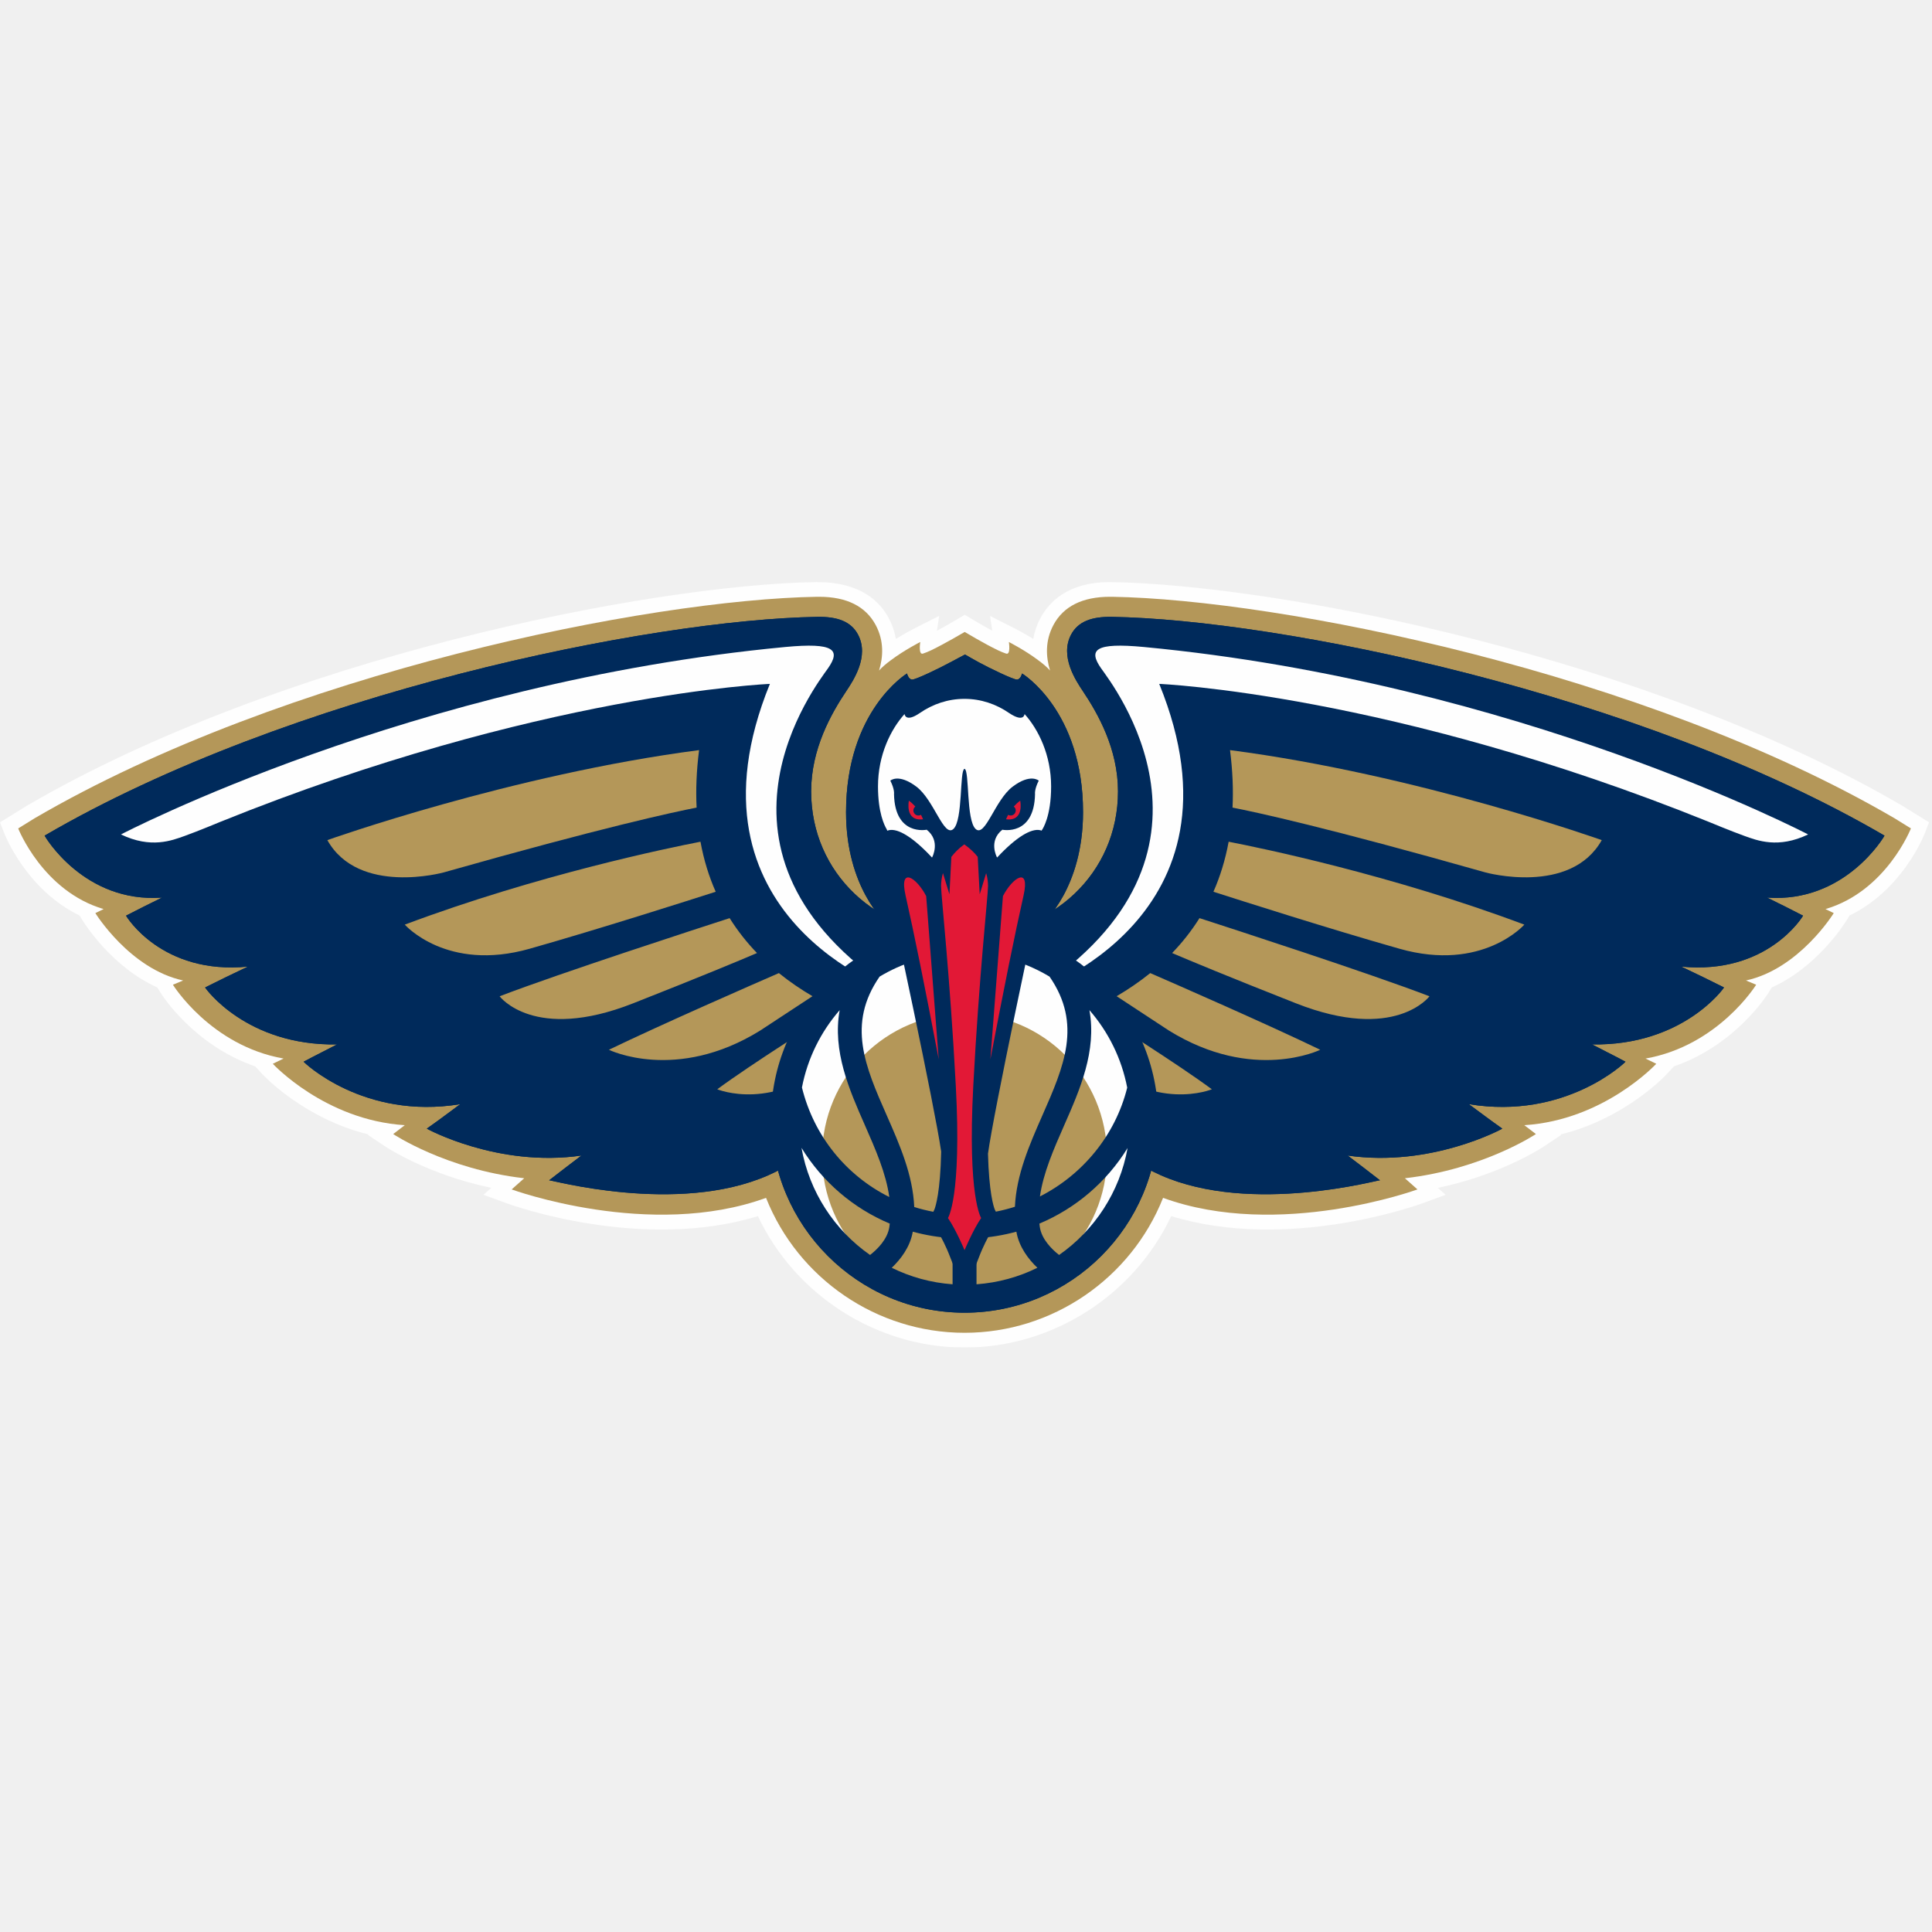
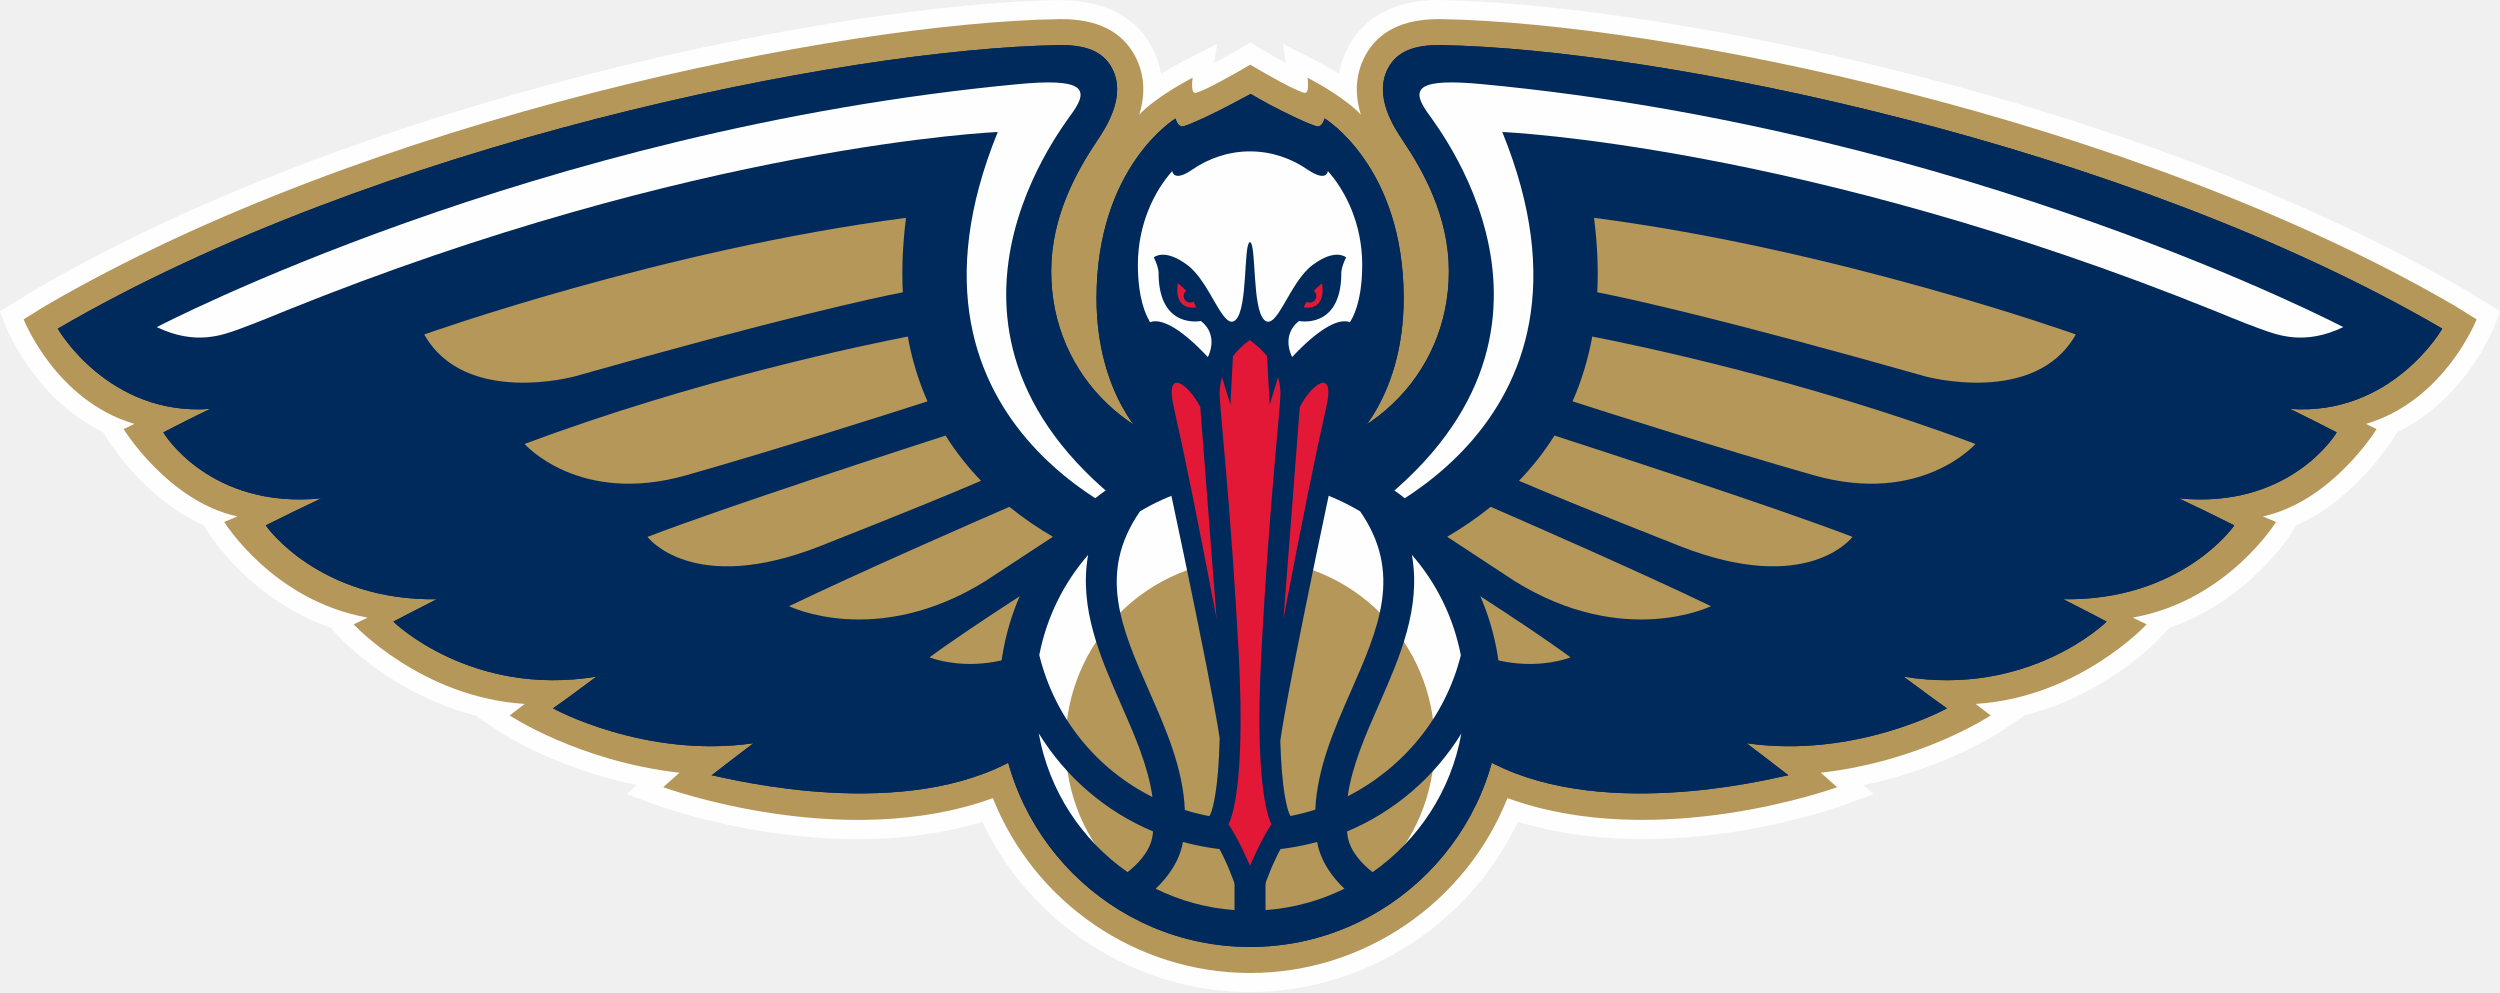
- <svg xmlns="http://www.w3.org/2000/svg" xmlns:xlink="http://www.w3.org/1999/xlink" width="500" height="500" viewBox="0 0 500 500">
+ <svg xmlns="http://www.w3.org/2000/svg" id="Ebene_1" version="1.1" viewBox="0 0 499.24 198.11">
  <defs>
-     <path id="a" d="M.003 198.373h499.243V.261H.003z" />
+     <style>
+       .st0 {
+         fill: none;
+       }
+ 
+       .st1 {
+         mask: url(#mask);
+       }
+ 
+       .st2 {
+         fill: #fff;
+         fill-rule: evenodd;
+       }
+ 
+       .st3 {
+         fill: #e21836;
+       }
+ 
+       .st4 {
+         fill: #002a5b;
+       }
+ 
+       .st5 {
+         fill: #fefefe;
+       }
+ 
+       .st6 {
+         fill: #b49759;
+       }
+     </style>
+     <mask id="mask" x="0" y="0" width="499.24" height="198.11" maskUnits="userSpaceOnUse">
+       <g id="b">
+         <path id="a" class="st2" d="M0,198.11h499.24V0H0v198.11Z" />
+       </g>
+     </mask>
  </defs>
-   <g fill="none" fill-rule="evenodd">
-     <g transform="translate(0 150.3687)">
-       <mask id="b" fill="#fff">
-         <use xlink:href="#a" />
-       </mask>
-       <path d="M492.242 58.117C426.76 19.908 331.594 1.009 287.262.261c-10.754 0-15.723 5.074-18.009 9.346-.914 1.724-1.532 3.525-1.852 5.387-2.446-1.534-4.458-2.548-4.58-2.617l-6.6-3.334.579 3.822c-2.652-1.442-5.152-2.937-5.175-2.953l-1.943-1.175-1.951 1.16s-2.584 1.526-5.266 2.976l.594-3.853-6.615 3.357c-.13.069-2.142 1.083-4.588 2.617-.32-1.862-.945-3.67-1.859-5.394C227.725 5.335 222.756.261 211.362.261c-43.708.748-138.866 19.647-204.424 57.902L.003 62.451l1.159 2.968c.259.656 5.861 14.573 19.434 21.149l.838 1.373c.351.557 7.499 11.986 19.259 17.22l.816 1.32c.389.626 8.589 13.627 24.517 19.12l1.783 1.93c.503.542 10.883 11.589 27.543 15.687l-.152.114 4.443 2.968c.511.343 11.135 7.332 27.497 10.743l-2.02 1.801 5.99 2.19c1.463.542 34.898 12.551 65.039 3.326 9.656 20.478 30.713 34.013 53.486 34.013 22.765 0 43.814-13.535 53.47-34.013 30.119 9.224 63.576-2.785 65.039-3.326l5.983-2.19-2.012-1.793c16.355-3.418 26.979-10.407 27.49-10.75l4.443-2.968-.145-.114c16.652-4.097 27.032-15.145 27.535-15.687l1.768-1.923c15.944-5.493 24.144-18.502 24.525-19.128l.816-1.312c11.767-5.234 18.924-16.671 19.266-17.228l.846-1.373c13.573-6.577 19.167-20.493 19.427-21.15l1.158-2.968-7.004-4.334z" fill="#FEFEFE" fill-rule="nonzero" mask="url(#b)" />
-     </g>
-     <path d="M494.541 214.394l-4.222-2.617c-64.933-37.889-159.207-56.597-202.488-57.33h-.572c-7.118 0-12.049 2.464-14.64 7.317-2.187 4.128-1.936 8.263-.869 11.765-.747-.855-1.829-1.762-3.01-2.632-3.513-2.655-7.644-4.746-7.644-4.746s.541 3.418-.716 2.998c-.587-.183-1.311-.496-2.111-.862-3.513-1.686-8.604-4.738-8.604-4.738s-5.167 3.052-8.673 4.738c-.8.366-1.532.679-2.119.862-1.258.42-.709-2.998-.709-2.998s-4.131 2.091-7.652 4.746c-1.181.87-2.264 1.778-3.01 2.632 1.067-3.502 1.326-7.637-.869-11.765-2.591-4.853-7.522-7.317-14.64-7.317h-.572C168.14 155.18 73.865 173.888 8.94 211.777l-4.23 2.617s6.371 16.251 22.109 20.875l-2.142 1.038s8.894 14.443 22.719 17.442l-2.645 1.099s9.748 15.771 28.64 19.105l-2.789 1.351s13.482 14.588 34.158 15.893l-3.003 2.296s13.703 9.14 33.907 11.437l-3.247 2.892s35.827 13.116 65.832 2.182c8.277 20.837 28.618 34.921 51.367 34.921H249.634c22.749 0 43.09-14.085 51.367-34.921 30.005 10.933 65.832-2.182 65.832-2.182l-3.247-2.892c20.204-2.297 33.907-11.437 33.907-11.437l-3.003-2.296c20.676-1.305 34.151-15.893 34.151-15.893l-2.782-1.351c18.893-3.334 28.633-19.105 28.633-19.105l-2.637-1.099c13.825-2.998 22.719-17.442 22.719-17.442l-2.142-1.038c15.738-4.624 22.109-20.875 22.109-20.875" fill="#B49759" fill-rule="nonzero" />
-     <path d="M487.709 216.264c-63.515-37.042-156.829-55.888-199.95-56.62-5.198-.084-8.734 1.183-10.548 4.57-3.003 5.646 1.235 11.948 3.041 14.664 3.91 5.829 9.085 14.954 9.085 25.926 0 21.279-17.186 37.019-38.35 37.019-.457 0-.907.008-1.357.008-.457 0-.907-.008-1.364-.008-21.157 0-38.35-15.74-38.342-37.019 0-10.972 5.175-20.097 9.077-25.926 1.806-2.716 6.051-9.018 3.041-14.664-1.806-3.388-5.343-4.654-10.548-4.57-43.121.733-136.427 19.578-199.95 56.62.053.16 10.182 17.51 30.401 16.03-3.117 1.518-6.226 3.075-9.321 4.677.053.191 9.275 15.382 31.544 13.184-3.712 1.755-7.4 3.54-11.081 5.394.046.206 10.685 15.137 34.143 14.748-5.403 2.739-8.673 4.479-8.65 4.471.015.115 15.502 15.114 40.537 10.987-2.705 1.976-5.434 4.074-8.665 6.333.008.038 18.39 10.094 40.019 6.966a902.88 902.88 0 0 0-8.361 6.409c-.053-.282 33.122 9.095 56.717-1.305 20.303-8.957 31.582-30.9 34.158-36.424 4.009.885 7.507 1.396 10.174 1.709-.008.29 4.298.664 6.471.572 2.164.092 6.478-.282 6.47-.572 2.66-.313 6.165-.824 10.167-1.709 2.568 5.524 13.855 27.467 34.158 36.424 23.595 10.399 56.763 1.022 56.717 1.305a736.219 736.219 0 0 0-8.36-6.409c21.629 3.128 40.011-6.928 40.011-6.966-3.216-2.258-5.952-4.356-8.658-6.333 25.036 4.128 40.522-10.872 40.537-10.987.023.008-3.247-1.732-8.65-4.471 23.458.389 34.097-14.542 34.143-14.748-3.674-1.854-7.37-3.639-11.074-5.394 22.262 2.197 31.483-12.993 31.529-13.184a424.629 424.629 0 0 0-9.313-4.677c20.219 1.48 30.348-15.87 30.401-16.03" fill="#002A5B" fill-rule="nonzero" />
-     <path d="M231.349 256.529s-56.763-19.021-32.101-79.54c0 0-60.009 2.495-142.273 35.722 0 0-5.769 2.403-9.13 3.609-3.369 1.206-8.78 3.357-16.538-.366 0 0 75.237-39.377 171.904-48.51 12.743-1.206 14.427.725 11.058 5.539-2.759 3.945-37.275 47.915 17.079 83.546" fill="#FEFEFE" fill-rule="nonzero" />
-     <path d="M180.922 194.128c-48.639 6.333-96.203 23.294-96.203 23.294 8.101 14.42 30.066 8.37 30.066 8.37 41.208-11.681 59.598-15.641 65.497-16.785-.229-4.593-.038-9.552.64-14.878M181.283 217.837c-8.124 1.572-42.176 8.568-76.525 21.455 0 0 10.83 12.345 32.314 6.241 18.07-5.127 41.238-12.528 48.151-14.748-1.73-3.899-3.079-8.21-3.94-12.948M188.829 237.612c-7.339 2.373-44.035 14.275-59.529 20.226 0 0 8.886 11.933 34.547 1.823 17.872-7.042 27.718-11.155 32.062-13.016-2.584-2.678-4.977-5.684-7.08-9.034M201.575 251.835c-6.41 2.785-30.226 13.199-43.997 19.845 0 0 17.331 8.53 39.135-4.959l13.558-8.904c-2.949-1.724-5.883-3.708-8.696-5.982M216.865 261.283c-4.359 2.724-22.422 14.1-31.239 20.623 0 0 14.968 6.195 30.325-8.286 5-4.707 7.728-7.378 9.229-8.904-2.644-.954-5.441-2.083-8.315-3.433" fill="#B49759" fill-rule="nonzero" />
-     <path d="M267.907 256.529s56.763-19.021 32.1-79.54c0 0 60.009 2.495 142.265 35.722 0 0 5.769 2.403 9.138 3.609 3.369 1.206 8.78 3.357 16.53-.366 0 0-75.237-39.377-171.896-48.51-12.75-1.206-14.427.725-11.066 5.539 2.767 3.945 37.283 47.915-17.072 83.546" fill="#FEFEFE" fill-rule="nonzero" />
-     <path d="M318.33 194.128c48.639 6.333 96.203 23.294 96.203 23.294-8.094 14.42-30.066 8.37-30.066 8.37-41.208-11.681-59.59-15.641-65.489-16.785.229-4.593.03-9.552-.648-14.878M317.973 217.837c8.117 1.572 42.168 8.568 76.525 21.455 0 0-10.837 12.345-32.314 6.241-18.07-5.127-41.238-12.528-48.151-14.748 1.722-3.899 3.071-8.21 3.94-12.948M310.426 237.612c7.332 2.373 44.035 14.275 59.522 20.226 0 0-8.879 11.933-34.539 1.823-17.872-7.042-27.718-11.155-32.062-13.016 2.584-2.678 4.977-5.684 7.08-9.034M297.681 251.835c6.41 2.785 30.226 13.199 43.997 19.845 0 0-17.331 8.53-39.143-4.959l-13.55-8.904c2.949-1.724 5.876-3.708 8.696-5.982M282.39 261.283c4.359 2.724 22.422 14.1 31.239 20.623 0 0-14.976 6.195-30.34-8.286-4.984-4.707-7.713-7.378-9.214-8.904 2.644-.954 5.441-2.083 8.315-3.433" fill="#B49759" fill-rule="nonzero" />
-     <path d="M296.107 289.566c0 25.712-20.806 46.549-46.482 46.549-25.676 0-46.482-20.837-46.482-46.549 0-25.697 20.806-46.541 46.482-46.541s46.482 20.844 46.482 46.541" fill="#FEFEFE" fill-rule="nonzero" />
-     <path d="M286.491 299.193c0 20.402-16.508 36.92-36.864 36.92-20.364 0-36.864-16.518-36.864-36.92 0-20.379 16.5-36.905 36.864-36.905 20.356 0 36.864 16.526 36.864 36.905" fill="#B49759" fill-rule="nonzero" />
-     <path d="M274.092 324.787c-1.867-1.465-4.519-4.059-4.992-7.263-.046-.282-.069-.565-.107-.855 9.45-3.967 17.43-10.804 22.826-19.563-2.035 11.422-8.582 21.287-17.727 27.681zm-66.663-27.719c5.396 8.782 13.375 15.626 22.841 19.601-.038.29-.061.572-.107.862-.48 3.212-3.125 5.799-4.992 7.256-9.161-6.394-15.715-16.274-17.742-27.719zm9.877-35.646c-1.913 10.598 2.477 20.585 6.501 29.718 2.797 6.363 5.48 12.467 6.341 18.647-11.066-5.532-19.472-15.656-22.605-28.344 1.456-7.569 4.901-14.435 9.763-20.02zm45.354 50.883c-3.186 1.022-6.516 1.694-9.938 1.946v-67.477c6.874.496 13.299 2.609 18.901 5.974 8.505 12.299 3.712 23.278-1.844 35.89-3.33 7.569-6.745 15.351-7.118 23.667zm-9.938 8.149c3.551-.214 6.996-.786 10.312-1.694.694 3.99 3.155 7.164 5.441 9.339-4.817 2.381-10.136 3.868-15.753 4.273v-11.918zm-16.492-1.694c3.315.908 6.76 1.48 10.296 1.694v11.918c-5.609-.404-10.929-1.892-15.745-4.273 2.294-2.175 4.756-5.348 5.449-9.339zm-8.589-66.012c5.594-3.365 12.026-5.478 18.885-5.974v67.477c-3.422-.237-6.745-.885-9.923-1.869-.351-8.347-3.78-16.145-7.126-23.744-5.564-12.612-10.35-23.591-1.837-35.89zm64.079 28.733c-3.094 12.421-11.592 22.561-22.589 28.161.884-6.134 3.544-12.192 6.318-18.502 4.024-9.14 8.414-19.128 6.493-29.718 4.878 5.6 8.322 12.475 9.778 20.058zm-42.092-42.078c-27.619 0-50.094 22.508-50.094 50.165 0 27.658 22.475 50.158 50.094 50.158 27.627 0 50.102-22.5 50.102-50.158 0-27.658-22.475-50.165-50.102-50.165z" fill="#002A5B" fill-rule="nonzero" />
-     <path d="M264.509 174.293s-.373 1.579-1.334 1.579c-.96 0-6.973-2.892-9.862-4.463-1.235-.664-2.965-1.671-3.567-2.022 0 0-2.576 1.358-3.811 2.022-2.888 1.572-8.894 4.463-9.862 4.463-.96 0-1.334-1.579-1.334-1.579s-15.784 9.537-15.784 35.89c0 19.616 10.197 28.52 10.197 28.52l1.387 5.547h38.16l1.387-5.547s10.205-8.904 10.205-28.52c0-26.353-15.784-35.89-15.784-35.89" fill="#002A5B" fill-rule="nonzero" />
-     <path d="M272.03 203.523c0-8.141-3.308-14.779-6.874-18.731 0 0-.122 2.335-4.009-.267-3.353-2.312-7.301-3.662-11.539-3.662-4.26 0-8.216 1.358-11.577 3.678-3.75 2.556-3.933.252-3.933.252-3.559 3.952-6.874 10.59-6.874 18.731 0 6.768 1.654 10.094 2.233 11.048 3.346 8.614 11.104 14.657 20.151 14.657 8.932 0 16.614-5.913 20.029-14.39.198-.275 2.393-3.517 2.393-11.315" fill="#FEFEFE" fill-rule="nonzero" />
-     <path d="M258.057 221.919c-.023-.046-.061-.091-.084-.137 0 0-2.218-4.166 1.433-7.05 0 0 8.261 1.724 8.46-9.24 0 0-.198-1.167.96-3.464 0 0-2.119-1.93-6.729 1.541-4.619 3.449-7.111 13.268-9.61 10.964-2.469-2.289-1.562-15.069-2.85-15.557h-.046c-1.273.496-.366 13.268-2.843 15.557-2.492 2.304-5-7.515-9.61-10.964-4.619-3.471-6.722-1.541-6.722-1.541 1.151 2.296.953 3.464.953 3.464.198 10.964 8.46 9.24 8.46 9.24 3.658 2.884 1.448 7.065 1.448 7.065-.023.046-.053.091-.076.13-9.862-10.605-15.593-9.163-12.765 2.716 2.782 11.674 13.451 61.77 15.143 73.39-.229 10.453-1.44 14.184-1.753 14.985l-1.082 2.159 1.189 2.373c1.882 2.739 3.178 5.799 3.643 6.966l4.07 10.346 4.032-10.323c.48-1.19 1.783-4.25 3.651-6.989l1.242-2.258-1.12-2.266c-.32-.786-1.494-4.38-1.76-14.458 1.402-10.415 12.308-62.053 15.136-73.924 2.82-11.879-2.904-13.321-12.766-2.724" fill="#002A5B" fill-rule="nonzero" />
-     <path d="M242.941 274.15c-3.544-18.639-6.333-32.434-8.589-42.437-1.715-7.637 2.873-4.585 5.342.191l3.247 42.246zM256.315 274.15c3.544-18.639 6.333-32.434 8.589-42.437 1.715-7.637-2.873-4.585-5.343.191l-3.247 42.246zM237.341 211.011c-.694-.191-1.113-.915-.907-1.625.076-.267.244-.481.45-.656-.465-.519-1.006-1.045-1.661-1.511 0 0-1.151 5.394 3.658 4.814 0 0-.168-.481-.526-1.167-.297.175-.655.236-1.014.145M264.026 207.219c-.655.465-1.197.992-1.661 1.511.213.175.381.389.465.664.191.702-.229 1.427-.922 1.617-.358.092-.716.038-1.006-.137-.358.671-.526 1.16-.526 1.16 4.809.58 3.651-4.814 3.651-4.814M251.88 281.065c1.524-28.794 3.818-49.196 3.818-51.745 0-.9-.099-2.075-.48-3.357l-1.669 5.478-.518-9.682c-.838-1.083-1.982-2.167-3.429-3.205h-.091c-1.44 1.038-2.454 2.121-3.3 3.204l-.495 9.682-1.684-5.486c-.373 1.289-.48 2.464-.48 3.365 0 2.548 2.286 22.95 3.811 51.745 1.532 28.802-2.035 34.158-2.035 34.158 2.065 2.991 4.298 8.316 4.298 8.316s2.233-5.325 4.298-8.316c0 0-3.567-5.356-2.042-34.158" fill="#E21836" fill-rule="nonzero" />
-     <path d="M487.709 216.264c-63.515-37.042-156.829-55.888-199.95-56.62-5.198-.084-8.734 1.183-10.548 4.57-3.003 5.646 1.235 11.948 3.041 14.664 3.91 5.829 9.085 14.954 9.085 25.926 0 21.279-17.186 37.019-38.35 37.019-.457 0-.907.008-1.357.008-.457 0-.907-.008-1.364-.008-21.157 0-38.35-15.74-38.342-37.019 0-10.972 5.175-20.097 9.077-25.926 1.806-2.716 6.051-9.018 3.041-14.664-1.806-3.388-5.343-4.654-10.548-4.57-43.121.733-136.427 19.578-199.95 56.62.053.16 10.182 17.51 30.401 16.03-3.117 1.518-6.226 3.075-9.321 4.677.053.191 9.275 15.382 31.544 13.184-3.712 1.755-7.4 3.54-11.081 5.394.046.206 10.685 15.137 34.143 14.748-5.403 2.739-8.673 4.479-8.65 4.471.015.115 15.502 15.114 40.537 10.987-2.705 1.976-5.434 4.074-8.665 6.333.008.038 18.39 10.094 40.019 6.966a902.88 902.88 0 0 0-8.361 6.409c-.053-.282 33.122 9.095 56.717-1.305 20.303-8.957 31.582-30.9 34.158-36.424 4.009.885 7.507 1.396 10.174 1.709-.008.29 4.298.664 6.471.572 2.164.092 6.478-.282 6.47-.572 2.66-.313 6.165-.824 10.167-1.709 2.568 5.524 13.855 27.467 34.158 36.424 23.595 10.399 56.763 1.022 56.717 1.305a736.219 736.219 0 0 0-8.36-6.409c21.629 3.128 40.011-6.928 40.011-6.966-3.216-2.258-5.952-4.356-8.658-6.333 25.036 4.128 40.522-10.872 40.537-10.987.023.008-3.247-1.732-8.65-4.471 23.458.389 34.097-14.542 34.143-14.748-3.674-1.854-7.37-3.639-11.074-5.394 22.262 2.197 31.483-12.993 31.529-13.184a424.629 424.629 0 0 0-9.313-4.677c20.219 1.48 30.348-15.87 30.401-16.03" fill="#002A5B" fill-rule="nonzero" />
-     <path d="M231.349 256.529s-56.763-19.021-32.101-79.54c0 0-60.009 2.495-142.273 35.722 0 0-5.769 2.403-9.13 3.609-3.369 1.206-8.78 3.357-16.538-.366 0 0 75.237-39.377 171.904-48.51 12.743-1.206 14.427.725 11.058 5.539-2.759 3.945-37.275 47.915 17.079 83.546" fill="#FEFEFE" fill-rule="nonzero" />
-     <path d="M180.922 194.128c-48.639 6.333-96.203 23.294-96.203 23.294 8.101 14.42 30.066 8.37 30.066 8.37 41.208-11.681 59.598-15.641 65.497-16.785-.229-4.593-.038-9.552.64-14.878M181.283 217.837c-8.124 1.572-42.176 8.568-76.525 21.455 0 0 10.83 12.345 32.314 6.241 18.07-5.127 41.238-12.528 48.151-14.748-1.73-3.899-3.079-8.21-3.94-12.948M188.829 237.612c-7.339 2.373-44.035 14.275-59.529 20.226 0 0 8.886 11.933 34.547 1.823 17.872-7.042 27.718-11.155 32.062-13.016-2.584-2.678-4.977-5.684-7.08-9.034M201.575 251.835c-6.41 2.785-30.226 13.199-43.997 19.845 0 0 17.331 8.53 39.135-4.959l13.558-8.904c-2.949-1.724-5.883-3.708-8.696-5.982M216.865 261.283c-4.359 2.724-22.422 14.1-31.239 20.623 0 0 14.968 6.195 30.325-8.286 5-4.707 7.728-7.378 9.229-8.904-2.644-.954-5.441-2.083-8.315-3.433" fill="#B49759" fill-rule="nonzero" />
-     <path d="M267.907 256.529s56.763-19.021 32.1-79.54c0 0 60.009 2.495 142.265 35.722 0 0 5.769 2.403 9.138 3.609 3.369 1.206 8.78 3.357 16.53-.366 0 0-75.237-39.377-171.896-48.51-12.75-1.206-14.427.725-11.066 5.539 2.767 3.945 37.283 47.915-17.072 83.546" fill="#FEFEFE" fill-rule="nonzero" />
-     <path d="M318.33 194.128c48.639 6.333 96.203 23.294 96.203 23.294-8.094 14.42-30.066 8.37-30.066 8.37-41.208-11.681-59.59-15.641-65.489-16.785.229-4.593.03-9.552-.648-14.878M317.973 217.837c8.117 1.572 42.168 8.568 76.525 21.455 0 0-10.837 12.345-32.314 6.241-18.07-5.127-41.238-12.528-48.151-14.748 1.722-3.899 3.071-8.21 3.94-12.948M310.426 237.612c7.332 2.373 44.035 14.275 59.522 20.226 0 0-8.879 11.933-34.539 1.823-17.872-7.042-27.718-11.155-32.062-13.016 2.584-2.678 4.977-5.684 7.08-9.034M297.681 251.835c6.41 2.785 30.226 13.199 43.997 19.845 0 0-17.331 8.53-39.143-4.959l-13.55-8.904c2.949-1.724 5.876-3.708 8.696-5.982M282.39 261.283c4.359 2.724 22.422 14.1 31.239 20.623 0 0-14.976 6.195-30.34-8.286-4.984-4.707-7.713-7.378-9.214-8.904 2.644-.954 5.441-2.083 8.315-3.433" fill="#B49759" fill-rule="nonzero" />
-     <path d="M296.107 289.566c0 25.712-20.806 46.549-46.482 46.549-25.676 0-46.482-20.837-46.482-46.549 0-25.697 20.806-46.541 46.482-46.541s46.482 20.844 46.482 46.541" fill="#FEFEFE" fill-rule="nonzero" />
-     <path d="M286.491 299.193c0 20.402-16.508 36.92-36.864 36.92-20.364 0-36.864-16.518-36.864-36.92 0-20.379 16.5-36.905 36.864-36.905 20.356 0 36.864 16.526 36.864 36.905" fill="#B49759" fill-rule="nonzero" />
-     <path d="M274.092 324.787c-1.867-1.465-4.519-4.059-4.992-7.263-.046-.282-.069-.565-.107-.855 9.45-3.967 17.43-10.804 22.826-19.563-2.035 11.422-8.582 21.287-17.727 27.681zm-66.663-27.719c5.396 8.782 13.375 15.626 22.841 19.601-.038.29-.061.572-.107.862-.48 3.212-3.125 5.799-4.992 7.256-9.161-6.394-15.715-16.274-17.742-27.719zm9.877-35.646c-1.913 10.598 2.477 20.585 6.501 29.718 2.797 6.363 5.48 12.467 6.341 18.647-11.066-5.532-19.472-15.656-22.605-28.344 1.456-7.569 4.901-14.435 9.763-20.02zm45.354 50.883c-3.186 1.022-6.516 1.694-9.938 1.946v-67.477c6.874.496 13.299 2.609 18.901 5.974 8.505 12.299 3.712 23.278-1.844 35.89-3.33 7.569-6.745 15.351-7.118 23.667zm-9.938 8.149c3.551-.214 6.996-.786 10.312-1.694.694 3.99 3.155 7.164 5.441 9.339-4.817 2.381-10.136 3.868-15.753 4.273v-11.918zm-16.492-1.694c3.315.908 6.76 1.48 10.296 1.694v11.918c-5.609-.404-10.929-1.892-15.745-4.273 2.294-2.175 4.756-5.348 5.449-9.339zm-8.589-66.012c5.594-3.365 12.026-5.478 18.885-5.974v67.477c-3.422-.237-6.745-.885-9.923-1.869-.351-8.347-3.78-16.145-7.126-23.744-5.564-12.612-10.35-23.591-1.837-35.89zm64.079 28.733c-3.094 12.421-11.592 22.561-22.589 28.161.884-6.134 3.544-12.192 6.318-18.502 4.024-9.14 8.414-19.128 6.493-29.718 4.878 5.6 8.322 12.475 9.778 20.058zm-42.092-42.078c-27.619 0-50.094 22.508-50.094 50.165 0 27.658 22.475 50.158 50.094 50.158 27.627 0 50.102-22.5 50.102-50.158 0-27.658-22.475-50.165-50.102-50.165z" fill="#002A5B" fill-rule="nonzero" />
-     <path d="M264.509 174.293s-.373 1.579-1.334 1.579c-.96 0-6.973-2.892-9.862-4.463-1.235-.664-2.965-1.671-3.567-2.022 0 0-2.576 1.358-3.811 2.022-2.888 1.572-8.894 4.463-9.862 4.463-.96 0-1.334-1.579-1.334-1.579s-15.784 9.537-15.784 35.89c0 19.616 10.197 28.52 10.197 28.52l1.387 5.547h38.16l1.387-5.547s10.205-8.904 10.205-28.52c0-26.353-15.784-35.89-15.784-35.89" fill="#002A5B" fill-rule="nonzero" />
-     <path d="M272.03 203.523c0-8.141-3.308-14.779-6.874-18.731 0 0-.122 2.335-4.009-.267-3.353-2.312-7.301-3.662-11.539-3.662-4.26 0-8.216 1.358-11.577 3.678-3.75 2.556-3.933.252-3.933.252-3.559 3.952-6.874 10.59-6.874 18.731 0 6.768 1.654 10.094 2.233 11.048 3.346 8.614 11.104 14.657 20.151 14.657 8.932 0 16.614-5.913 20.029-14.39.198-.275 2.393-3.517 2.393-11.315" fill="#FEFEFE" fill-rule="nonzero" />
-     <path d="M258.057 221.919c-.023-.046-.061-.091-.084-.137 0 0-2.218-4.166 1.433-7.05 0 0 8.261 1.724 8.46-9.24 0 0-.198-1.167.96-3.464 0 0-2.119-1.93-6.729 1.541-4.619 3.449-7.111 13.268-9.61 10.964-2.469-2.289-1.562-15.069-2.85-15.557h-.046c-1.273.496-.366 13.268-2.843 15.557-2.492 2.304-5-7.515-9.61-10.964-4.619-3.471-6.722-1.541-6.722-1.541 1.151 2.296.953 3.464.953 3.464.198 10.964 8.46 9.24 8.46 9.24 3.658 2.884 1.448 7.065 1.448 7.065-.023.046-.053.091-.076.13-9.862-10.605-15.593-9.163-12.765 2.716 2.782 11.674 13.451 61.77 15.143 73.39-.229 10.453-1.44 14.184-1.753 14.985l-1.082 2.159 1.189 2.373c1.882 2.739 3.178 5.799 3.643 6.966l4.07 10.346 4.032-10.323c.48-1.19 1.783-4.25 3.651-6.989l1.242-2.258-1.12-2.266c-.32-.786-1.494-4.38-1.76-14.458 1.402-10.415 12.308-62.053 15.136-73.924 2.82-11.879-2.904-13.321-12.766-2.724" fill="#002A5B" fill-rule="nonzero" />
-     <path d="M242.941 274.15c-3.544-18.639-6.333-32.434-8.589-42.437-1.715-7.637 2.873-4.585 5.342.191l3.247 42.246zM256.315 274.15c3.544-18.639 6.333-32.434 8.589-42.437 1.715-7.637-2.873-4.585-5.343.191l-3.247 42.246zM237.341 211.011c-.694-.191-1.113-.915-.907-1.625.076-.267.244-.481.45-.656-.465-.519-1.006-1.045-1.661-1.511 0 0-1.151 5.394 3.658 4.814 0 0-.168-.481-.526-1.167-.297.175-.655.236-1.014.145M264.026 207.219c-.655.465-1.197.992-1.661 1.511.213.175.381.389.465.664.191.702-.229 1.427-.922 1.617-.358.092-.716.038-1.006-.137-.358.671-.526 1.16-.526 1.16 4.809.58 3.651-4.814 3.651-4.814M251.88 281.065c1.524-28.794 3.818-49.196 3.818-51.745 0-.9-.099-2.075-.48-3.357l-1.669 5.478-.518-9.682c-.838-1.083-1.982-2.167-3.429-3.205h-.091c-1.44 1.038-2.454 2.121-3.3 3.204l-.495 9.682-1.684-5.486c-.373 1.289-.48 2.464-.48 3.365 0 2.548 2.286 22.95 3.811 51.745 1.532 28.802-2.035 34.158-2.035 34.158 2.065 2.991 4.298 8.316 4.298 8.316s2.233-5.325 4.298-8.316c0 0-3.567-5.356-2.042-34.158" fill="#E21836" fill-rule="nonzero" />
-     <path d="M0 0h500v500H0z" />
+   <g class="st1">
+     <path class="st5" d="M492.24,57.86C426.76,19.65,331.59.75,287.26,0c-10.75,0-15.72,5.07-18.01,9.35-.91,1.72-1.53,3.52-1.85,5.39-2.45-1.53-4.46-2.55-4.58-2.62l-6.6-3.33.58,3.82c-2.65-1.44-5.15-2.94-5.17-2.95l-1.94-1.18-1.95,1.16s-2.58,1.53-5.27,2.98l.59-3.85-6.62,3.36c-.13.07-2.14,1.08-4.59,2.62-.32-1.86-.95-3.67-1.86-5.39-2.27-4.27-7.24-9.34-18.63-9.34C167.65.75,72.49,19.65,6.94,57.9l-6.94,4.29,1.16,2.97c.26.66,5.86,14.57,19.43,21.15l.84,1.37c.35.56,7.5,11.99,19.26,17.22l.82,1.32c.39.63,8.59,13.63,24.52,19.12l1.78,1.93c.5.54,10.88,11.59,27.54,15.69l-.15.11,4.44,2.97c.51.34,11.13,7.33,27.5,10.74l-2.02,1.8,5.99,2.19c1.46.54,34.9,12.55,65.04,3.33,9.66,20.48,30.71,34.01,53.49,34.01s43.81-13.54,53.47-34.01c30.12,9.22,63.58-2.78,65.04-3.33l5.98-2.19-2.01-1.79c16.36-3.42,26.98-10.41,27.49-10.75l4.44-2.97-.14-.11c16.65-4.1,27.03-15.15,27.54-15.69l1.77-1.92c15.94-5.49,24.14-18.5,24.53-19.13l.82-1.31c11.77-5.23,18.92-16.67,19.27-17.23l.85-1.37c13.57-6.58,19.17-20.49,19.43-21.15l1.16-2.97-7-4.33h0Z" />
  </g>
+   <path class="st6" d="M494.54,63.76l-4.22-2.62C425.38,23.26,331.11,4.55,287.83,3.82h-.57c-7.12,0-12.05,2.46-14.64,7.32-2.19,4.13-1.94,8.26-.87,11.76-.75-.85-1.83-1.76-3.01-2.63-3.51-2.66-7.64-4.75-7.64-4.75,0,0,.54,3.42-.72,3-.59-.18-1.31-.5-2.11-.86-3.51-1.69-8.6-4.74-8.6-4.74,0,0-5.17,3.05-8.67,4.74-.8.37-1.53.68-2.12.86-1.26.42-.71-3-.71-3,0,0-4.13,2.09-7.65,4.75-1.18.87-2.26,1.78-3.01,2.63,1.07-3.5,1.33-7.64-.87-11.76-2.59-4.85-7.52-7.32-14.64-7.32h-.57c-43.28.73-137.56,19.44-202.48,57.33l-4.23,2.62s6.37,16.25,22.11,20.88l-2.14,1.04s8.89,14.44,22.72,17.44l-2.64,1.1s9.75,15.77,28.64,19.1l-2.79,1.35s13.48,14.59,34.16,15.89l-3,2.3s13.7,9.14,33.91,11.44l-3.25,2.89s35.83,13.12,65.83,2.18c8.28,20.84,28.62,34.92,51.37,34.92h.02c22.75,0,43.09-14.08,51.37-34.92,30,10.93,65.83-2.18,65.83-2.18l-3.25-2.89c20.2-2.3,33.91-11.44,33.91-11.44l-3-2.3c20.68-1.3,34.15-15.89,34.15-15.89l-2.78-1.35c18.89-3.33,28.63-19.1,28.63-19.1l-2.64-1.1c13.82-3,22.72-17.44,22.72-17.44l-2.14-1.04c15.74-4.62,22.11-20.88,22.11-20.88" />
+   <path class="st4" d="M487.71,65.63c-63.52-37.04-156.83-55.89-199.95-56.62-5.2-.08-8.73,1.18-10.55,4.57-3,5.65,1.23,11.95,3.04,14.66,3.91,5.83,9.08,14.95,9.08,25.93,0,21.28-17.19,37.02-38.35,37.02-.46,0-.91,0-1.36,0s-.91,0-1.36,0c-21.16,0-38.35-15.74-38.34-37.02,0-10.97,5.17-20.1,9.08-25.93,1.81-2.72,6.05-9.02,3.04-14.66-1.81-3.39-5.34-4.65-10.55-4.57-43.12.73-136.43,19.58-199.95,56.62.05.16,10.18,17.51,30.4,16.03-3.12,1.52-6.23,3.07-9.32,4.68.05.19,9.28,15.38,31.54,13.18-3.71,1.75-7.4,3.54-11.08,5.39.05.21,10.69,15.14,34.14,14.75-5.4,2.74-8.67,4.48-8.65,4.47.02.11,15.5,15.11,40.54,10.99-2.71,1.98-5.43,4.07-8.67,6.33,0,.04,18.39,10.09,40.02,6.97-2.8,2.12-5.59,4.26-8.36,6.41-.05-.28,33.12,9.09,56.72-1.3,20.3-8.96,31.58-30.9,34.16-36.42,4.01.89,7.51,1.4,10.17,1.71,0,.29,4.3.66,6.47.57,2.16.09,6.48-.28,6.47-.57,2.66-.31,6.17-.82,10.17-1.71,2.57,5.52,13.86,27.47,34.16,36.42,23.6,10.4,56.76,1.02,56.72,1.3-2.77-2.16-5.56-4.29-8.36-6.41,21.63,3.13,40.01-6.93,40.01-6.97-3.22-2.26-5.95-4.36-8.66-6.33,25.04,4.13,40.52-10.87,40.54-10.99.02,0-3.25-1.73-8.65-4.47,23.46.39,34.1-14.54,34.14-14.75-3.67-1.85-7.37-3.64-11.07-5.39,22.26,2.2,31.48-12.99,31.53-13.18-3.09-1.6-6.19-3.16-9.31-4.68,20.22,1.48,30.35-15.87,30.4-16.03" />
+   <path class="st5" d="M231.35,105.9s-56.76-19.02-32.1-79.54c0,0-60.01,2.49-142.27,35.72,0,0-5.77,2.4-9.13,3.61-3.37,1.21-8.78,3.36-16.54-.37,0,0,75.24-39.38,171.9-48.51,12.74-1.21,14.43.72,11.06,5.54-2.76,3.94-37.28,47.91,17.08,83.55" />
+   <path class="st6" d="M180.92,43.5c-48.64,6.33-96.2,23.29-96.2,23.29,8.1,14.42,30.07,8.37,30.07,8.37,41.21-11.68,59.6-15.64,65.5-16.79-.23-4.59-.04-9.55.64-14.88M181.28,67.21c-8.12,1.57-42.18,8.57-76.52,21.45,0,0,10.83,12.35,32.31,6.24,18.07-5.13,41.24-12.53,48.15-14.75-1.73-3.9-3.08-8.21-3.94-12.95M188.83,86.98c-7.34,2.37-44.04,14.28-59.53,20.23,0,0,8.89,11.93,34.55,1.82,17.87-7.04,27.72-11.15,32.06-13.02-2.58-2.68-4.98-5.68-7.08-9.03M201.57,101.21c-6.41,2.78-30.23,13.2-44,19.84,0,0,17.33,8.53,39.13-4.96l13.56-8.9c-2.95-1.72-5.88-3.71-8.7-5.98M216.86,110.65c-4.36,2.72-22.42,14.1-31.24,20.62,0,0,14.97,6.2,30.32-8.29,5-4.71,7.73-7.38,9.23-8.9-2.64-.95-5.44-2.08-8.31-3.43" />
+   <path class="st5" d="M267.9,105.9s56.76-19.02,32.1-79.54c0,0,60.01,2.49,142.27,35.72,0,0,5.77,2.4,9.14,3.61,3.37,1.21,8.78,3.36,16.53-.37,0,0-75.24-39.38-171.9-48.51-12.75-1.21-14.43.72-11.07,5.54,2.77,3.94,37.28,47.91-17.07,83.55" />
+   <path class="st6" d="M318.33,43.5c48.64,6.33,96.2,23.29,96.2,23.29-8.09,14.42-30.07,8.37-30.07,8.37-41.21-11.68-59.59-15.64-65.49-16.79.23-4.59.03-9.55-.65-14.88M317.97,67.21c8.12,1.57,42.17,8.57,76.52,21.45,0,0-10.84,12.35-32.31,6.24-18.07-5.13-41.24-12.53-48.15-14.75,1.72-3.9,3.07-8.21,3.94-12.95M310.42,86.98c7.33,2.37,44.04,14.28,59.52,20.23,0,0-8.88,11.93-34.54,1.82-17.87-7.04-27.72-11.15-32.06-13.02,2.58-2.68,4.98-5.68,7.08-9.03M297.68,101.21c6.41,2.78,30.23,13.2,44,19.84,0,0-17.33,8.53-39.14-4.96l-13.55-8.9c2.95-1.72,5.88-3.71,8.7-5.98M282.39,110.65c4.36,2.72,22.42,14.1,31.24,20.62,0,0-14.98,6.2-30.34-8.29-4.98-4.71-7.71-7.38-9.21-8.9,2.64-.95,5.44-2.08,8.31-3.43" />
+   <path class="st5" d="M296.1,138.94c0,25.71-20.81,46.55-46.48,46.55s-46.48-20.84-46.48-46.55,20.81-46.54,46.48-46.54,46.48,20.84,46.48,46.54" />
+   <path class="st6" d="M286.49,148.56c0,20.4-16.51,36.92-36.86,36.92s-36.86-16.52-36.86-36.92,16.5-36.9,36.86-36.9,36.86,16.53,36.86,36.9" />
+   <path class="st4" d="M274.09,174.16c-1.87-1.46-4.52-4.06-4.99-7.26-.05-.28-.07-.56-.11-.85,9.45-3.97,17.43-10.8,22.83-19.56-2.03,11.42-8.58,21.29-17.73,27.68h0ZM207.43,146.44c5.4,8.78,13.38,15.63,22.84,19.6-.04.29-.06.57-.11.86-.48,3.21-3.12,5.8-4.99,7.26-9.16-6.39-15.71-16.27-17.74-27.72ZM217.3,110.79c-1.91,10.6,2.48,20.58,6.5,29.72,2.8,6.36,5.48,12.47,6.34,18.65-11.07-5.53-19.47-15.66-22.6-28.34,1.46-7.57,4.9-14.44,9.76-20.02h0ZM262.66,161.68c-3.19,1.02-6.52,1.69-9.94,1.95v-67.48c6.87.5,13.3,2.61,18.9,5.97,8.51,12.3,3.71,23.28-1.84,35.89-3.33,7.57-6.74,15.35-7.12,23.67ZM252.72,169.82c3.55-.21,7-.79,10.31-1.69.69,3.99,3.16,7.16,5.44,9.34-4.82,2.38-10.14,3.87-15.75,4.27v-11.92h0ZM236.23,168.13c3.32.91,6.76,1.48,10.3,1.69v11.92c-5.61-.4-10.93-1.89-15.75-4.27,2.29-2.17,4.76-5.35,5.45-9.34h0ZM227.64,102.12c5.59-3.36,12.03-5.48,18.89-5.97v67.48c-3.42-.24-6.74-.89-9.92-1.87-.35-8.35-3.78-16.14-7.13-23.74-5.56-12.61-10.35-23.59-1.84-35.89ZM291.72,130.85c-3.09,12.42-11.59,22.56-22.59,28.16.88-6.13,3.54-12.19,6.32-18.5,4.02-9.14,8.41-19.13,6.49-29.72,4.88,5.6,8.32,12.47,9.78,20.06h0ZM249.62,88.77c-27.62,0-50.09,22.51-50.09,50.17s22.48,50.16,50.09,50.16,50.1-22.5,50.1-50.16-22.48-50.17-50.1-50.17h0Z" />
+   <path class="st4" d="M264.51,23.66s-.37,1.58-1.33,1.58-6.97-2.89-9.86-4.46c-1.23-.66-2.96-1.67-3.57-2.02,0,0-2.58,1.36-3.81,2.02-2.89,1.57-8.89,4.46-9.86,4.46s-1.33-1.58-1.33-1.58c0,0-15.78,9.54-15.78,35.89,0,19.62,10.2,28.52,10.2,28.52l1.39,5.55h38.16l1.39-5.55s10.2-8.9,10.2-28.52c0-26.35-15.78-35.89-15.78-35.89" />
+   <path class="st5" d="M272.03,52.89c0-8.14-3.31-14.78-6.87-18.73,0,0-.12,2.33-4.01-.27-3.35-2.31-7.3-3.66-11.54-3.66s-8.22,1.36-11.58,3.68c-3.75,2.56-3.93.25-3.93.25-3.56,3.95-6.87,10.59-6.87,18.73,0,6.77,1.65,10.09,2.23,11.05,3.35,8.61,11.1,14.66,20.15,14.66s16.61-5.91,20.03-14.39c.2-.27,2.39-3.52,2.39-11.31" />
+   <path class="st4" d="M258.05,71.29s-.06-.09-.08-.14c0,0-2.22-4.17,1.43-7.05,0,0,8.26,1.72,8.46-9.24,0,0-.2-1.17.96-3.46,0,0-2.12-1.93-6.73,1.54-4.62,3.45-7.11,13.27-9.61,10.96-2.47-2.29-1.56-15.07-2.85-15.56h-.05c-1.27.5-.37,13.27-2.84,15.56-2.49,2.3-5-7.52-9.61-10.96-4.62-3.47-6.72-1.54-6.72-1.54,1.15,2.3.95,3.46.95,3.46.2,10.96,8.46,9.24,8.46,9.24,3.66,2.88,1.45,7.07,1.45,7.07-.02.05-.05.09-.08.13-9.86-10.61-15.59-9.16-12.77,2.72,2.78,11.67,13.45,61.77,15.14,73.39-.23,10.45-1.44,14.18-1.75,14.98l-1.08,2.16,1.19,2.37c1.88,2.74,3.18,5.8,3.64,6.97l4.07,10.35,4.03-10.32c.48-1.19,1.78-4.25,3.65-6.99l1.24-2.26-1.12-2.27c-.32-.79-1.49-4.38-1.76-14.46,1.4-10.41,12.31-62.05,15.14-73.92,2.82-11.88-2.9-13.32-12.77-2.72" />
+   <path class="st3" d="M242.94,123.52c-3.54-18.64-6.33-32.43-8.59-42.44-1.71-7.64,2.87-4.59,5.34.19l3.25,42.25ZM256.31,123.52c3.54-18.64,6.33-32.43,8.59-42.44,1.71-7.64-2.87-4.59-5.34.19l-3.25,42.25h0ZM237.34,60.38c-.69-.19-1.11-.92-.91-1.63.08-.27.24-.48.45-.66-.46-.52-1.01-1.05-1.66-1.51,0,0-1.15,5.39,3.66,4.81,0,0-.17-.48-.53-1.17-.3.18-.66.24-1.01.15M264.02,56.59c-.66.47-1.2.99-1.66,1.51.21.18.38.39.46.66.19.7-.23,1.43-.92,1.62-.36.09-.72.04-1.01-.14-.36.67-.53,1.16-.53,1.16,4.81.58,3.65-4.81,3.65-4.81M251.88,130.44c1.52-28.79,3.82-49.2,3.82-51.74,0-.9-.1-2.08-.48-3.36l-1.67,5.48-.52-9.68c-.84-1.08-1.98-2.17-3.43-3.2h-.09c-1.44,1.04-2.45,2.12-3.3,3.2l-.5,9.68-1.68-5.49c-.37,1.29-.48,2.46-.48,3.36,0,2.55,2.29,22.95,3.81,51.74,1.53,28.8-2.04,34.16-2.04,34.16,2.07,2.99,4.3,8.32,4.3,8.32,0,0,2.23-5.33,4.3-8.32,0,0-3.57-5.36-2.04-34.16" />
+   <path class="st4" d="M487.71,65.63c-63.52-37.04-156.83-55.89-199.95-56.62-5.2-.08-8.73,1.18-10.55,4.57-3,5.65,1.23,11.95,3.04,14.66,3.91,5.83,9.08,14.95,9.08,25.93,0,21.28-17.19,37.02-38.35,37.02-.46,0-.91,0-1.36,0s-.91,0-1.36,0c-21.16,0-38.35-15.74-38.34-37.02,0-10.97,5.17-20.1,9.08-25.93,1.81-2.72,6.05-9.02,3.04-14.66-1.81-3.39-5.34-4.65-10.55-4.57-43.12.73-136.43,19.58-199.95,56.62.05.16,10.18,17.51,30.4,16.03-3.12,1.52-6.23,3.07-9.32,4.68.05.19,9.28,15.38,31.54,13.18-3.71,1.75-7.4,3.54-11.08,5.39.05.21,10.69,15.14,34.14,14.75-5.4,2.74-8.67,4.48-8.65,4.47.02.11,15.5,15.11,40.54,10.99-2.71,1.98-5.43,4.07-8.67,6.33,0,.04,18.39,10.09,40.02,6.97-2.8,2.12-5.59,4.26-8.36,6.41-.05-.28,33.12,9.09,56.72-1.3,20.3-8.96,31.58-30.9,34.16-36.42,4.01.89,7.51,1.4,10.17,1.71,0,.29,4.3.66,6.47.57,2.16.09,6.48-.28,6.47-.57,2.66-.31,6.17-.82,10.17-1.71,2.57,5.52,13.86,27.47,34.16,36.42,23.6,10.4,56.76,1.02,56.72,1.3-2.77-2.16-5.56-4.29-8.36-6.41,21.63,3.13,40.01-6.93,40.01-6.97-3.22-2.26-5.95-4.36-8.66-6.33,25.04,4.13,40.52-10.87,40.54-10.99.02,0-3.25-1.73-8.65-4.47,23.46.39,34.1-14.54,34.14-14.75-3.67-1.85-7.37-3.64-11.07-5.39,22.26,2.2,31.48-12.99,31.53-13.18-3.09-1.6-6.19-3.16-9.31-4.68,20.22,1.48,30.35-15.87,30.4-16.03" />
+   <path class="st5" d="M231.35,105.9s-56.76-19.02-32.1-79.54c0,0-60.01,2.49-142.27,35.72,0,0-5.77,2.4-9.13,3.61-3.37,1.21-8.78,3.36-16.54-.37,0,0,75.24-39.38,171.9-48.51,12.74-1.21,14.43.72,11.06,5.54-2.76,3.94-37.28,47.91,17.08,83.55" />
+   <path class="st6" d="M180.92,43.5c-48.64,6.33-96.2,23.29-96.2,23.29,8.1,14.42,30.07,8.37,30.07,8.37,41.21-11.68,59.6-15.64,65.5-16.79-.23-4.59-.04-9.55.64-14.88M181.28,67.21c-8.12,1.57-42.18,8.57-76.52,21.45,0,0,10.83,12.35,32.31,6.24,18.07-5.13,41.24-12.53,48.15-14.75-1.73-3.9-3.08-8.21-3.94-12.95M188.83,86.98c-7.34,2.37-44.04,14.28-59.53,20.23,0,0,8.89,11.93,34.55,1.82,17.87-7.04,27.72-11.15,32.06-13.02-2.58-2.68-4.98-5.68-7.08-9.03M201.57,101.21c-6.41,2.78-30.23,13.2-44,19.84,0,0,17.33,8.53,39.13-4.96l13.56-8.9c-2.95-1.72-5.88-3.71-8.7-5.98M216.86,110.65c-4.36,2.72-22.42,14.1-31.24,20.62,0,0,14.97,6.2,30.32-8.29,5-4.71,7.73-7.38,9.23-8.9-2.64-.95-5.44-2.08-8.31-3.43" />
+   <path class="st5" d="M267.9,105.9s56.76-19.02,32.1-79.54c0,0,60.01,2.49,142.27,35.72,0,0,5.77,2.4,9.14,3.61,3.37,1.21,8.78,3.36,16.53-.37,0,0-75.24-39.38-171.9-48.51-12.75-1.21-14.43.72-11.07,5.54,2.77,3.94,37.28,47.91-17.07,83.55" />
+   <path class="st6" d="M318.33,43.5c48.64,6.33,96.2,23.29,96.2,23.29-8.09,14.42-30.07,8.37-30.07,8.37-41.21-11.68-59.59-15.64-65.49-16.79.23-4.59.03-9.55-.65-14.88M317.97,67.21c8.12,1.57,42.17,8.57,76.52,21.45,0,0-10.84,12.35-32.31,6.24-18.07-5.13-41.24-12.53-48.15-14.75,1.72-3.9,3.07-8.21,3.94-12.95M310.42,86.98c7.33,2.37,44.04,14.28,59.52,20.23,0,0-8.88,11.93-34.54,1.82-17.87-7.04-27.72-11.15-32.06-13.02,2.58-2.68,4.98-5.68,7.08-9.03M297.68,101.21c6.41,2.78,30.23,13.2,44,19.84,0,0-17.33,8.53-39.14-4.96l-13.55-8.9c2.95-1.72,5.88-3.71,8.7-5.98M282.39,110.65c4.36,2.72,22.42,14.1,31.24,20.62,0,0-14.98,6.2-30.34-8.29-4.98-4.71-7.71-7.38-9.21-8.9,2.64-.95,5.44-2.08,8.31-3.43" />
+   <path class="st5" d="M296.1,138.94c0,25.71-20.81,46.55-46.48,46.55s-46.48-20.84-46.48-46.55,20.81-46.54,46.48-46.54,46.48,20.84,46.48,46.54" />
+   <path class="st6" d="M286.49,148.56c0,20.4-16.51,36.92-36.86,36.92s-36.86-16.52-36.86-36.92,16.5-36.9,36.86-36.9,36.86,16.53,36.86,36.9" />
+   <path class="st4" d="M274.09,174.16c-1.87-1.46-4.52-4.06-4.99-7.26-.05-.28-.07-.56-.11-.85,9.45-3.97,17.43-10.8,22.83-19.56-2.03,11.42-8.58,21.29-17.73,27.68h0ZM207.43,146.44c5.4,8.78,13.38,15.63,22.84,19.6-.04.29-.06.57-.11.86-.48,3.21-3.12,5.8-4.99,7.26-9.16-6.39-15.71-16.27-17.74-27.72ZM217.3,110.79c-1.91,10.6,2.48,20.58,6.5,29.72,2.8,6.36,5.48,12.47,6.34,18.65-11.07-5.53-19.47-15.66-22.6-28.34,1.46-7.57,4.9-14.44,9.76-20.02h0ZM262.66,161.68c-3.19,1.02-6.52,1.69-9.94,1.95v-67.48c6.87.5,13.3,2.61,18.9,5.97,8.51,12.3,3.71,23.28-1.84,35.89-3.33,7.57-6.74,15.35-7.12,23.67ZM252.72,169.82c3.55-.21,7-.79,10.31-1.69.69,3.99,3.16,7.16,5.44,9.34-4.82,2.38-10.14,3.87-15.75,4.27v-11.92h0ZM236.23,168.13c3.32.91,6.76,1.48,10.3,1.69v11.92c-5.61-.4-10.93-1.89-15.75-4.27,2.29-2.17,4.76-5.35,5.45-9.34h0ZM227.64,102.12c5.59-3.36,12.03-5.48,18.89-5.97v67.48c-3.42-.24-6.74-.89-9.92-1.87-.35-8.35-3.78-16.14-7.13-23.74-5.56-12.61-10.35-23.59-1.84-35.89ZM291.72,130.85c-3.09,12.42-11.59,22.56-22.59,28.16.88-6.13,3.54-12.19,6.32-18.5,4.02-9.14,8.41-19.13,6.49-29.72,4.88,5.6,8.32,12.47,9.78,20.06h0ZM249.62,88.77c-27.62,0-50.09,22.51-50.09,50.17s22.48,50.16,50.09,50.16,50.1-22.5,50.1-50.16-22.48-50.17-50.1-50.17h0Z" />
+   <path class="st4" d="M264.51,23.66s-.37,1.58-1.33,1.58-6.97-2.89-9.86-4.46c-1.23-.66-2.96-1.67-3.57-2.02,0,0-2.58,1.36-3.81,2.02-2.89,1.57-8.89,4.46-9.86,4.46s-1.33-1.58-1.33-1.58c0,0-15.78,9.54-15.78,35.89,0,19.62,10.2,28.52,10.2,28.52l1.39,5.55h38.16l1.39-5.55s10.2-8.9,10.2-28.52c0-26.35-15.78-35.89-15.78-35.89" />
+   <path class="st5" d="M272.03,52.89c0-8.14-3.31-14.78-6.87-18.73,0,0-.12,2.33-4.01-.27-3.35-2.31-7.3-3.66-11.54-3.66s-8.22,1.36-11.58,3.68c-3.75,2.56-3.93.25-3.93.25-3.56,3.95-6.87,10.59-6.87,18.73,0,6.77,1.65,10.09,2.23,11.05,3.35,8.61,11.1,14.66,20.15,14.66s16.61-5.91,20.03-14.39c.2-.27,2.39-3.52,2.39-11.31" />
+   <path class="st4" d="M258.05,71.29s-.06-.09-.08-.14c0,0-2.22-4.17,1.43-7.05,0,0,8.26,1.72,8.46-9.24,0,0-.2-1.17.96-3.46,0,0-2.12-1.93-6.73,1.54-4.62,3.45-7.11,13.27-9.61,10.96-2.47-2.29-1.56-15.07-2.85-15.56h-.05c-1.27.5-.37,13.27-2.84,15.56-2.49,2.3-5-7.52-9.61-10.96-4.62-3.47-6.72-1.54-6.72-1.54,1.15,2.3.95,3.46.95,3.46.2,10.96,8.46,9.24,8.46,9.24,3.66,2.88,1.45,7.07,1.45,7.07-.02.05-.05.09-.08.13-9.86-10.61-15.59-9.16-12.77,2.72,2.78,11.67,13.45,61.77,15.14,73.39-.23,10.45-1.44,14.18-1.75,14.98l-1.08,2.16,1.19,2.37c1.88,2.74,3.18,5.8,3.64,6.97l4.07,10.35,4.03-10.32c.48-1.19,1.78-4.25,3.65-6.99l1.24-2.26-1.12-2.27c-.32-.79-1.49-4.38-1.76-14.46,1.4-10.41,12.31-62.05,15.14-73.92,2.82-11.88-2.9-13.32-12.77-2.72" />
+   <path class="st3" d="M242.94,123.52c-3.54-18.64-6.33-32.43-8.59-42.44-1.71-7.64,2.87-4.59,5.34.19l3.25,42.25ZM256.31,123.52c3.54-18.64,6.33-32.43,8.59-42.44,1.71-7.64-2.87-4.59-5.34.19l-3.25,42.25h0ZM237.34,60.38c-.69-.19-1.11-.92-.91-1.63.08-.27.24-.48.45-.66-.46-.52-1.01-1.05-1.66-1.51,0,0-1.15,5.39,3.66,4.81,0,0-.17-.48-.53-1.17-.3.18-.66.24-1.01.15M264.02,56.59c-.66.47-1.2.99-1.66,1.51.21.18.38.39.46.66.19.7-.23,1.43-.92,1.62-.36.09-.72.04-1.01-.14-.36.67-.53,1.16-.53,1.16,4.81.58,3.65-4.81,3.65-4.81M251.88,130.44c1.52-28.79,3.82-49.2,3.82-51.74,0-.9-.1-2.08-.48-3.36l-1.67,5.48-.52-9.68c-.84-1.08-1.98-2.17-3.43-3.2h-.09c-1.44,1.04-2.45,2.12-3.3,3.2l-.5,9.68-1.68-5.49c-.37,1.29-.48,2.46-.48,3.36,0,2.55,2.29,22.95,3.81,51.74,1.53,28.8-2.04,34.16-2.04,34.16,2.07,2.99,4.3,8.32,4.3,8.32,0,0,2.23-5.33,4.3-8.32,0,0-3.57-5.36-2.04-34.16" />
+   <path class="st0" d="M0-150.63h500v500H0V-150.63Z" />
</svg>
